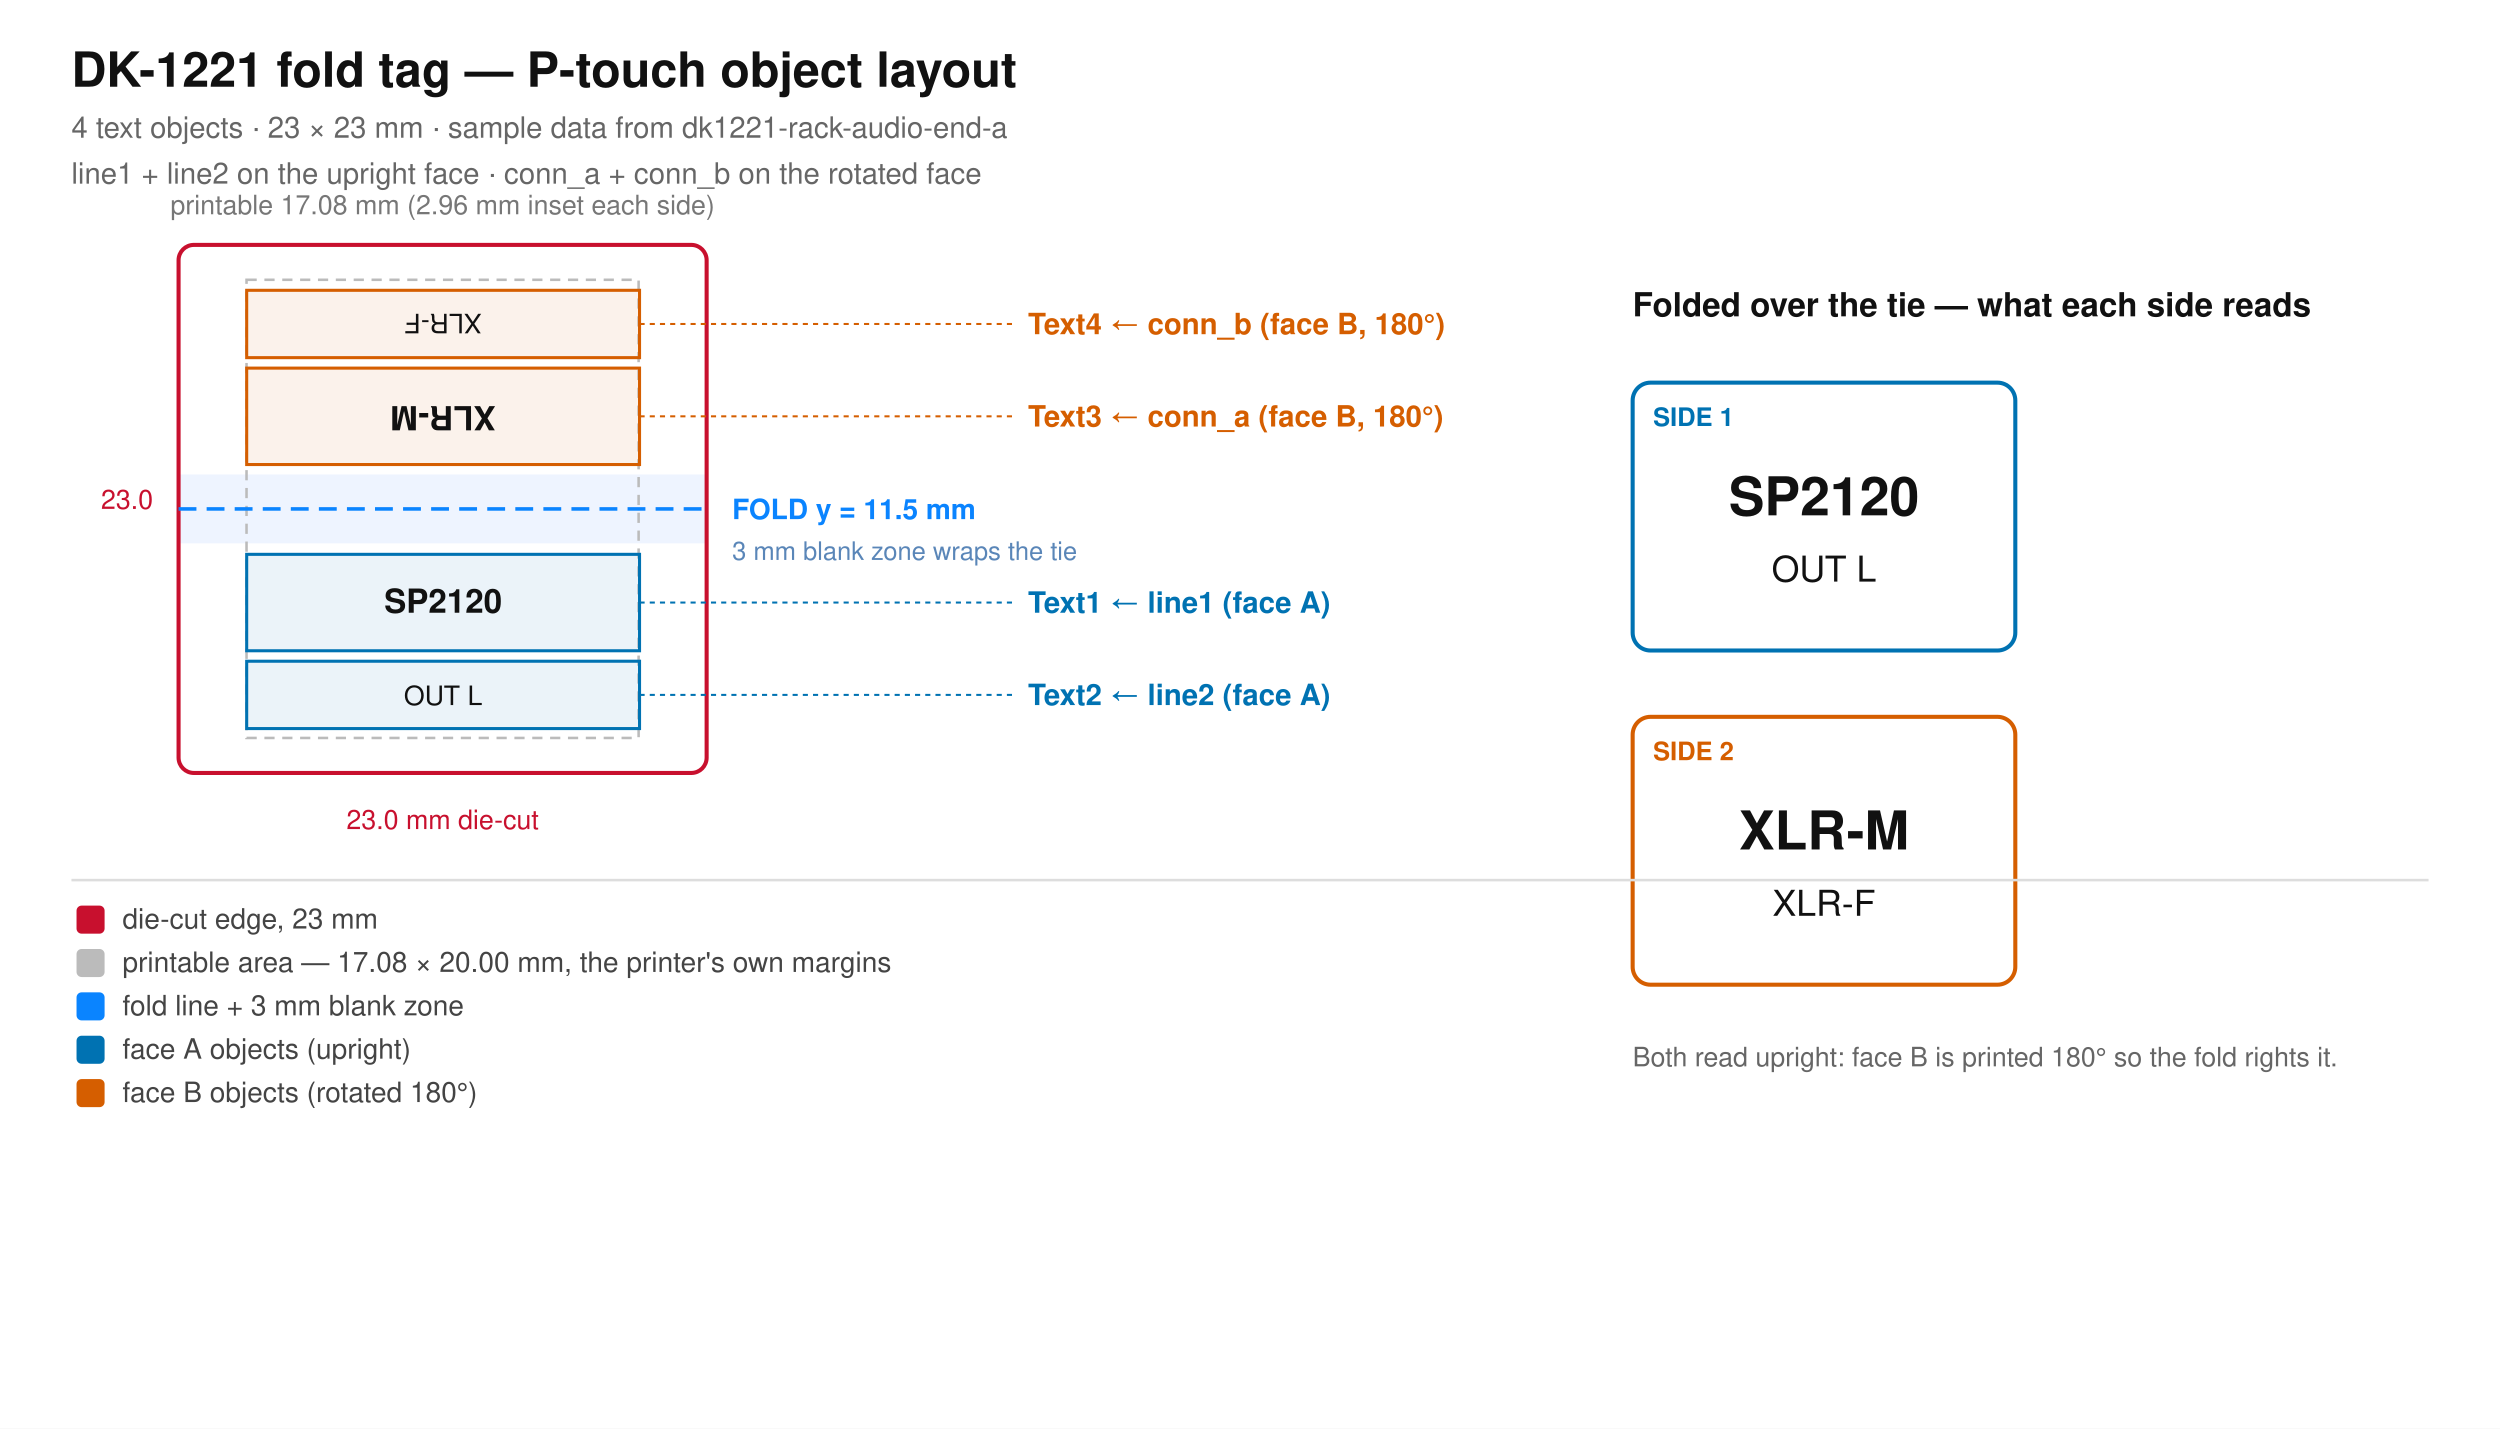
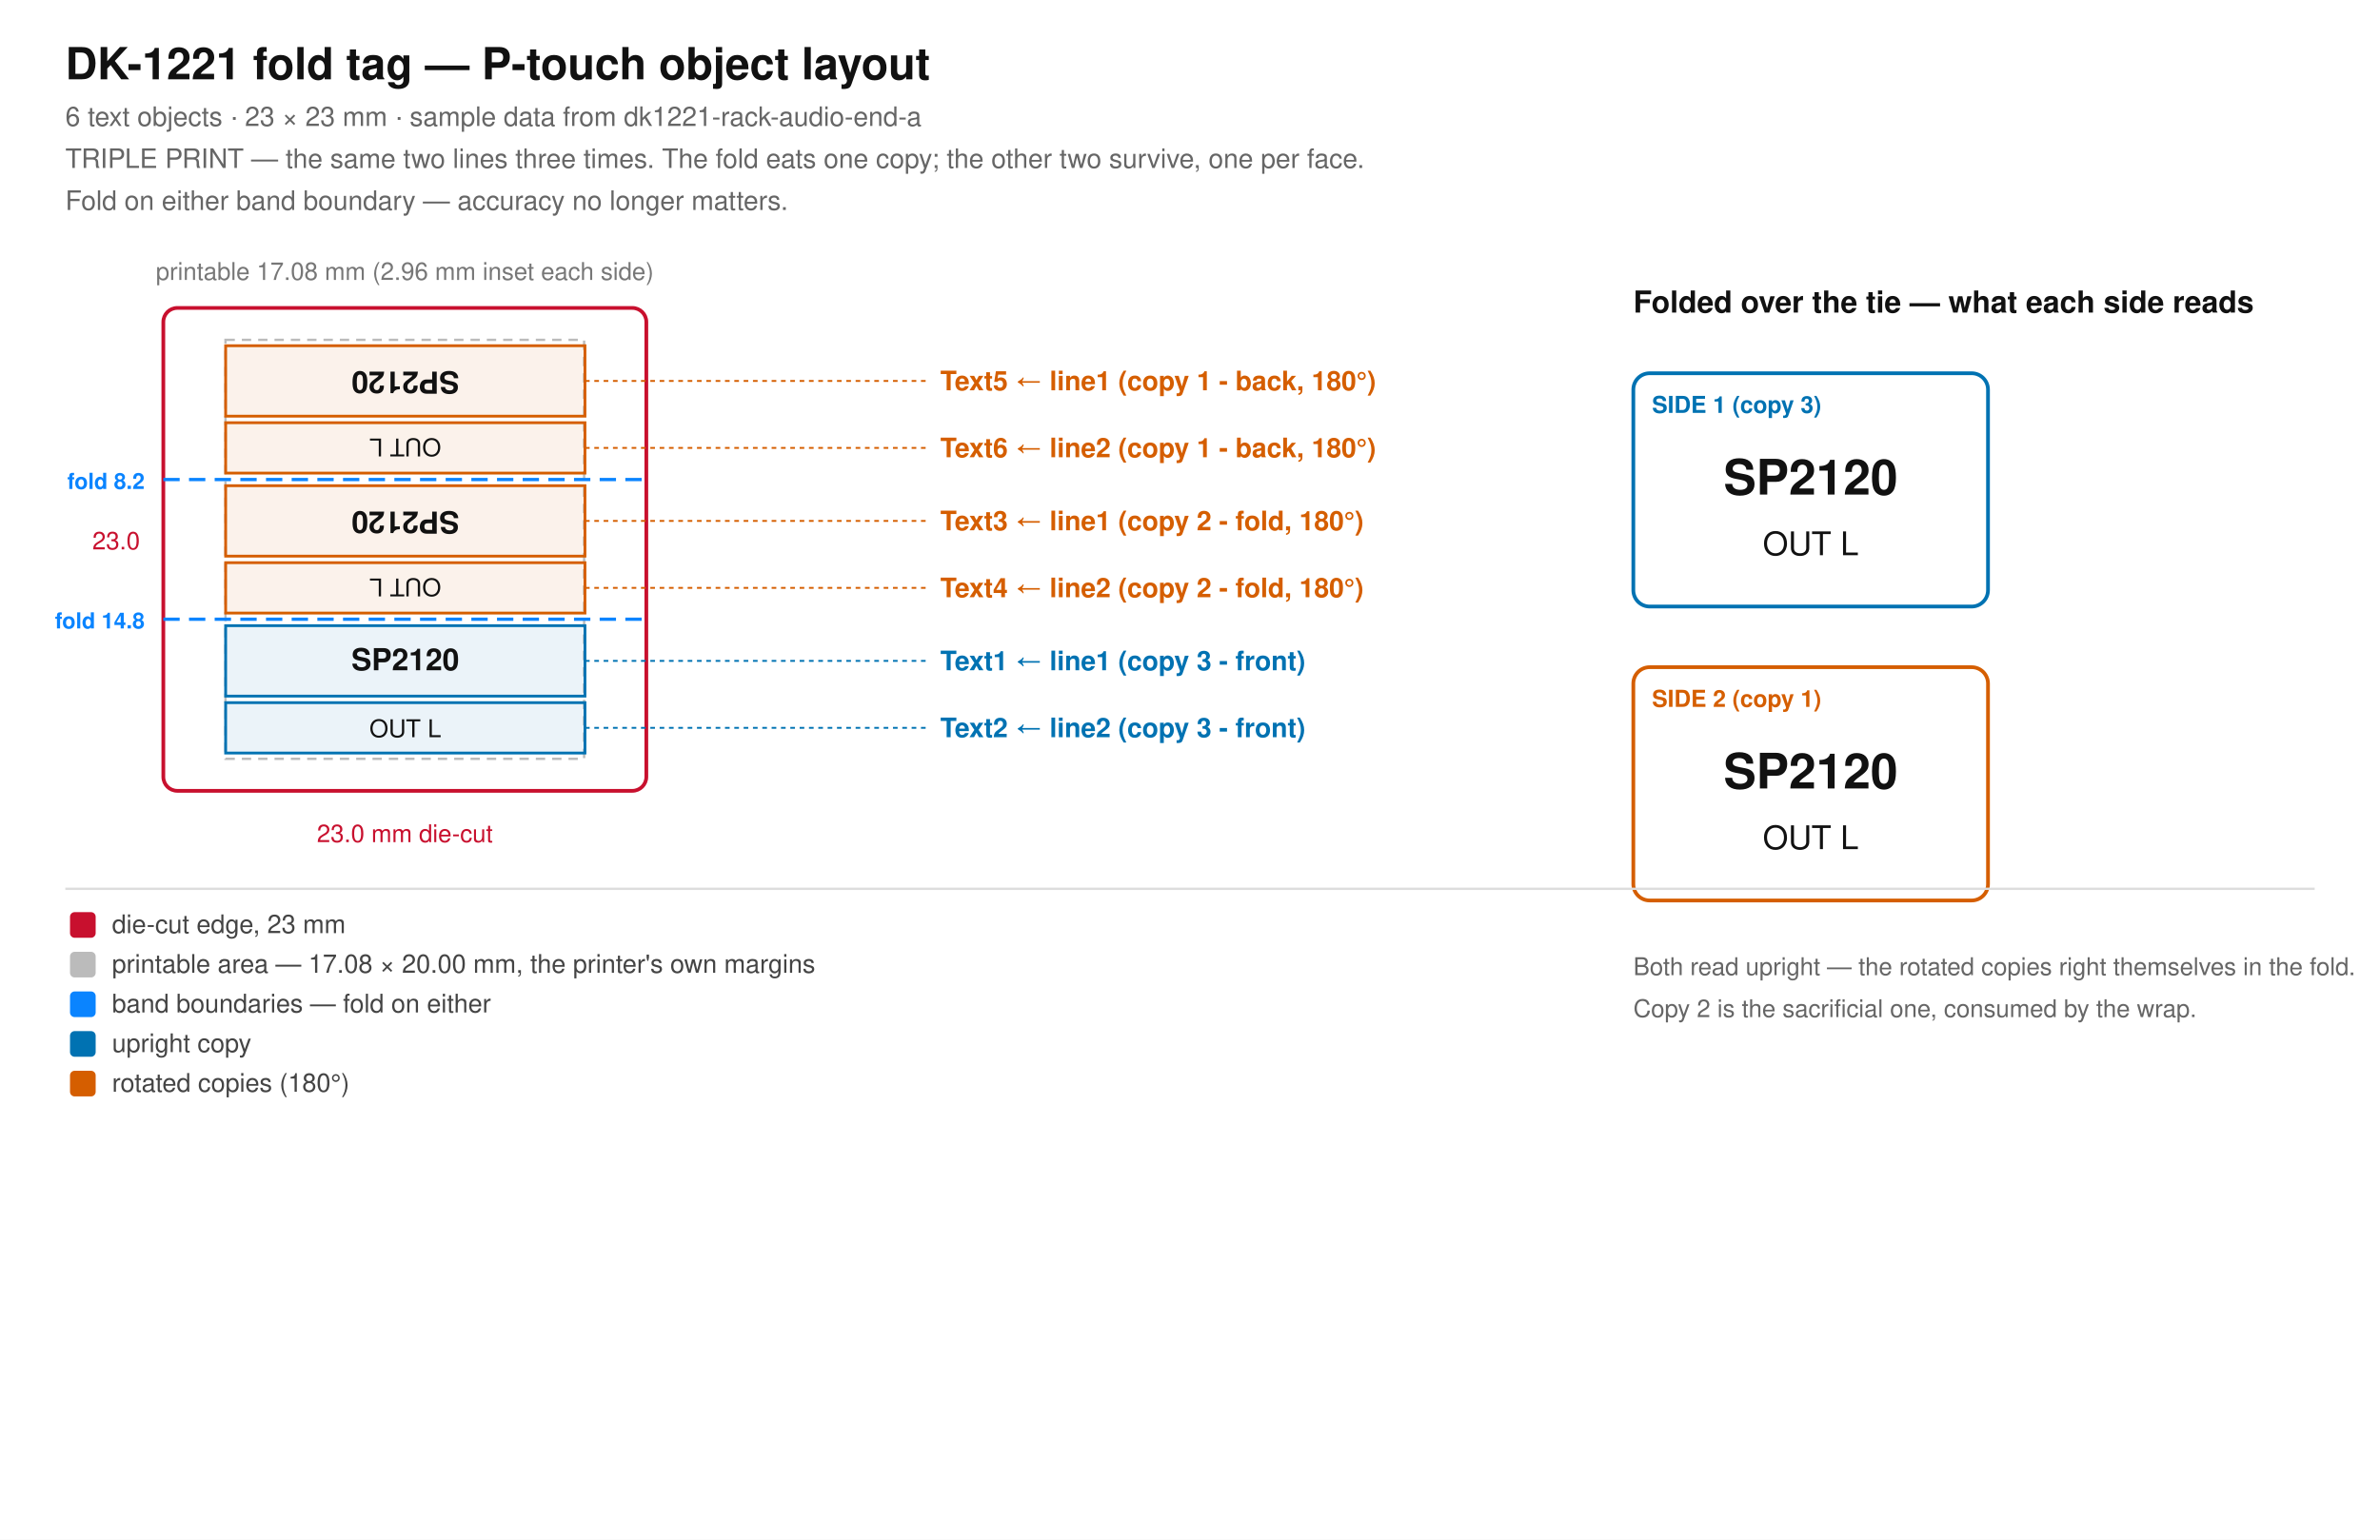
- <svg xmlns="http://www.w3.org/2000/svg" width="980" height="560" viewBox="0 0 980 560">
-   <rect width="980" height="560" fill="#fff" />
+ <svg xmlns="http://www.w3.org/2000/svg" width="1020" height="660" viewBox="0 0 1020 660">
+   <rect width="1020" height="660" fill="#fff" />
  <text x="28.0" y="34.0" font-family="Helvetica, Arial, sans-serif" font-size="19" font-weight="bold" fill="#111" text-anchor="start">DK-1221 fold tag — P-touch object layout</text>
-   <text x="28.0" y="54.0" font-family="Helvetica, Arial, sans-serif" font-size="11.5" font-weight="normal" fill="#666" text-anchor="start">4 text objects · 23 × 23 mm · sample data from dk1221-rack-audio-end-a</text>
-   <text x="28.0" y="72.0" font-family="Helvetica, Arial, sans-serif" font-size="11.5" font-weight="normal" fill="#666" text-anchor="start">line1 + line2 on the upright face · conn_a + conn_b on the rotated face</text>
-   <rect x="70.0" y="186.0" width="207.0" height="27.0" fill="#eef4ff" />
-   <rect x="96.64" y="109.68" width="153.7" height="179.6" fill="none" stroke="#bbb" stroke-width="1" stroke-dasharray="4 3" />
-   <rect x="70.0" y="96.0" width="207.0" height="207.0" fill="none" stroke="#c8102e" stroke-width="1.6" rx="6" />
-   <line x1="70.0" y1="199.5" x2="277.0" y2="199.5" stroke="#0a84ff" stroke-width="1.4" stroke-dasharray="7 4" />
-   <text x="287.0" y="203.5" font-family="Helvetica, Arial, sans-serif" font-size="11" font-weight="bold" fill="#0a84ff" text-anchor="start">FOLD  y = 11.5 mm</text>
-   <text x="287.0" y="219.5" font-family="Helvetica, Arial, sans-serif" font-size="10" font-weight="normal" fill="#5a86b8" text-anchor="start">3 mm blank zone wraps the tie</text>
-   <rect x="96.7" y="217.3" width="154.0" height="37.8" fill="#0072B214" stroke="#0072B2" stroke-width="1.2" />
-   <g transform="rotate(0 173.7 236.2)">
-     <text x="173.7" y="240.2" font-family="Helvetica, Arial, sans-serif" font-size="13" font-weight="bold" fill="#111" text-anchor="middle">SP2120</text>
+   <text x="28.0" y="54.0" font-family="Helvetica, Arial, sans-serif" font-size="11.5" font-weight="normal" fill="#666" text-anchor="start">6 text objects · 23 × 23 mm · sample data from dk1221-rack-audio-end-a</text>
+   <text x="28.0" y="72.0" font-family="Helvetica, Arial, sans-serif" font-size="11.5" font-weight="normal" fill="#666" text-anchor="start">TRIPLE PRINT — the same two lines three times. The fold eats one copy; the other two survive, one per face.</text>
+   <text x="28.0" y="90.0" font-family="Helvetica, Arial, sans-serif" font-size="11.5" font-weight="normal" fill="#666" text-anchor="start">Fold on either band boundary — accuracy no longer matters.</text>
+   <rect x="96.64" y="145.68" width="153.7" height="179.6" fill="none" stroke="#bbb" stroke-width="1" stroke-dasharray="4 3" />
+   <rect x="70.0" y="132.0" width="207.0" height="207.0" fill="none" stroke="#c8102e" stroke-width="1.6" rx="6" />
+   <line x1="70.0" y1="205.56" x2="277.0" y2="205.56" stroke="#0a84ff" stroke-width="1.4" stroke-dasharray="7 4" />
+   <text x="62.0" y="209.6" font-family="Helvetica, Arial, sans-serif" font-size="9.5" font-weight="bold" fill="#0a84ff" text-anchor="end">fold 8.2</text>
+   <line x1="70.0" y1="265.44" x2="277.0" y2="265.44" stroke="#0a84ff" stroke-width="1.4" stroke-dasharray="7 4" />
+   <text x="62.0" y="269.4" font-family="Helvetica, Arial, sans-serif" font-size="9.5" font-weight="bold" fill="#0a84ff" text-anchor="end">fold 14.8</text>
+   <rect x="96.7" y="268.2" width="154.0" height="30.2" fill="#0072B214" stroke="#0072B2" stroke-width="1.2" />
+   <g transform="rotate(0 173.7 283.3)">
+     <text x="173.7" y="287.3" font-family="Helvetica, Arial, sans-serif" font-size="13" font-weight="bold" fill="#111" text-anchor="middle">SP2120</text>
  </g>
-   <line x1="250.7" y1="236.2" x2="397.0" y2="236.2" stroke="#0072B2" stroke-width="0.8" stroke-dasharray="2 2" />
-   <text x="403.0" y="240.2" font-family="Helvetica, Arial, sans-serif" font-size="11.5" font-weight="bold" fill="#0072B2" text-anchor="start">Text1  ←  line1   (face A)</text>
-   <rect x="96.7" y="259.2" width="154.0" height="26.4" fill="#0072B214" stroke="#0072B2" stroke-width="1.2" />
-   <g transform="rotate(0 173.7 272.4)">
-     <text x="173.7" y="276.4" font-family="Helvetica, Arial, sans-serif" font-size="10.5" font-weight="normal" fill="#111" text-anchor="middle">OUT L</text>
+   <line x1="250.7" y1="283.3" x2="397.0" y2="283.3" stroke="#0072B2" stroke-width="0.8" stroke-dasharray="2 2" />
+   <text x="403.0" y="287.3" font-family="Helvetica, Arial, sans-serif" font-size="11.5" font-weight="bold" fill="#0072B2" text-anchor="start">Text1  ←  line1   (copy 3 - front)</text>
+   <rect x="96.7" y="301.2" width="154.0" height="21.6" fill="#0072B214" stroke="#0072B2" stroke-width="1.2" />
+   <g transform="rotate(0 173.7 312.0)">
+     <text x="173.7" y="316.0" font-family="Helvetica, Arial, sans-serif" font-size="10.5" font-weight="normal" fill="#111" text-anchor="middle">OUT L</text>
  </g>
-   <line x1="250.7" y1="272.4" x2="397.0" y2="272.4" stroke="#0072B2" stroke-width="0.8" stroke-dasharray="2 2" />
-   <text x="403.0" y="276.4" font-family="Helvetica, Arial, sans-serif" font-size="11.5" font-weight="bold" fill="#0072B2" text-anchor="start">Text2  ←  line2   (face A)</text>
-   <rect x="96.7" y="144.3" width="154.0" height="37.8" fill="#D55E0014" stroke="#D55E00" stroke-width="1.2" />
-   <g transform="rotate(180 173.7 163.2)">
-     <text x="173.7" y="167.2" font-family="Helvetica, Arial, sans-serif" font-size="13" font-weight="bold" fill="#111" text-anchor="middle">XLR-M</text>
+   <line x1="250.7" y1="312.0" x2="397.0" y2="312.0" stroke="#0072B2" stroke-width="0.8" stroke-dasharray="2 2" />
+   <text x="403.0" y="316.0" font-family="Helvetica, Arial, sans-serif" font-size="11.5" font-weight="bold" fill="#0072B2" text-anchor="start">Text2  ←  line2   (copy 3 - front)</text>
+   <rect x="96.7" y="208.2" width="154.0" height="30.2" fill="#D55E0014" stroke="#D55E00" stroke-width="1.2" />
+   <g transform="rotate(180 173.7 223.3)">
+     <text x="173.7" y="227.3" font-family="Helvetica, Arial, sans-serif" font-size="13" font-weight="bold" fill="#111" text-anchor="middle">SP2120</text>
  </g>
-   <line x1="250.7" y1="163.2" x2="397.0" y2="163.2" stroke="#D55E00" stroke-width="0.8" stroke-dasharray="2 2" />
-   <text x="403.0" y="167.2" font-family="Helvetica, Arial, sans-serif" font-size="11.5" font-weight="bold" fill="#D55E00" text-anchor="start">Text3  ←  conn_a   (face B, 180°)</text>
-   <rect x="96.7" y="113.8" width="154.0" height="26.4" fill="#D55E0014" stroke="#D55E00" stroke-width="1.2" />
-   <g transform="rotate(180 173.7 127.0)">
-     <text x="173.7" y="131.0" font-family="Helvetica, Arial, sans-serif" font-size="10.5" font-weight="normal" fill="#111" text-anchor="middle">XLR-F</text>
+   <line x1="250.7" y1="223.3" x2="397.0" y2="223.3" stroke="#D55E00" stroke-width="0.8" stroke-dasharray="2 2" />
+   <text x="403.0" y="227.3" font-family="Helvetica, Arial, sans-serif" font-size="11.5" font-weight="bold" fill="#D55E00" text-anchor="start">Text3  ←  line1   (copy 2 - fold, 180°)</text>
+   <rect x="96.7" y="241.2" width="154.0" height="21.6" fill="#D55E0014" stroke="#D55E00" stroke-width="1.2" />
+   <g transform="rotate(180 173.7 252.0)">
+     <text x="173.7" y="256.0" font-family="Helvetica, Arial, sans-serif" font-size="10.5" font-weight="normal" fill="#111" text-anchor="middle">OUT L</text>
  </g>
-   <line x1="250.7" y1="127.0" x2="397.0" y2="127.0" stroke="#D55E00" stroke-width="0.8" stroke-dasharray="2 2" />
-   <text x="403.0" y="131.0" font-family="Helvetica, Arial, sans-serif" font-size="11.5" font-weight="bold" fill="#D55E00" text-anchor="start">Text4  ←  conn_b   (face B, 180°)</text>
-   <text x="173.5" y="325.0" font-family="Helvetica, Arial, sans-serif" font-size="10.5" font-weight="normal" fill="#c8102e" text-anchor="middle">23.0 mm die-cut</text>
-   <text x="60.0" y="199.5" font-family="Helvetica, Arial, sans-serif" font-size="10.5" font-weight="normal" fill="#c8102e" text-anchor="end">23.0</text>
-   <text x="173.5" y="84.0" font-family="Helvetica, Arial, sans-serif" font-size="10.5" font-weight="normal" fill="#777" text-anchor="middle">printable 17.08 mm  (2.96 mm inset each side)</text>
-   <text x="640.0" y="124.0" font-family="Helvetica, Arial, sans-serif" font-size="13" font-weight="bold" fill="#111" text-anchor="start">Folded over the tie — what each side reads</text>
-   <rect x="640" y="150" width="150" height="105" fill="#fff" stroke="#0072B2" stroke-width="1.6" rx="7" />
-   <text x="648.0" y="167.0" font-family="Helvetica, Arial, sans-serif" font-size="10" font-weight="bold" fill="#0072B2" text-anchor="start">SIDE 1</text>
-   <text x="715.0" y="202.0" font-family="Helvetica, Arial, sans-serif" font-size="21" font-weight="bold" fill="#111" text-anchor="middle">SP2120</text>
-   <text x="715.0" y="228.0" font-family="Helvetica, Arial, sans-serif" font-size="14" font-weight="normal" fill="#111" text-anchor="middle">OUT L</text>
-   <rect x="640" y="281" width="150" height="105" fill="#fff" stroke="#D55E00" stroke-width="1.6" rx="7" />
-   <text x="648.0" y="298.0" font-family="Helvetica, Arial, sans-serif" font-size="10" font-weight="bold" fill="#D55E00" text-anchor="start">SIDE 2</text>
-   <text x="715.0" y="333.0" font-family="Helvetica, Arial, sans-serif" font-size="21" font-weight="bold" fill="#111" text-anchor="middle">XLR-M</text>
-   <text x="715.0" y="359.0" font-family="Helvetica, Arial, sans-serif" font-size="14" font-weight="normal" fill="#111" text-anchor="middle">XLR-F</text>
-   <text x="640.0" y="418.0" font-family="Helvetica, Arial, sans-serif" font-size="10.5" font-weight="normal" fill="#666" text-anchor="start">Both read upright: face B is printed 180° so the fold rights it.</text>
-   <line x1="28" y1="345.0" x2="952" y2="345.0" stroke="#ddd" />
-   <rect x="30" y="355.0" width="11" height="11" fill="#c8102e" rx="2" />
-   <text x="48.0" y="364.0" font-family="Helvetica, Arial, sans-serif" font-size="11" font-weight="normal" fill="#444" text-anchor="start">die-cut edge, 23 mm</text>
-   <rect x="30" y="372.0" width="11" height="11" fill="#bbb" rx="2" />
-   <text x="48.0" y="381.0" font-family="Helvetica, Arial, sans-serif" font-size="11" font-weight="normal" fill="#444" text-anchor="start">printable area — 17.08 × 20.00 mm, the printer's own margins</text>
-   <rect x="30" y="389.0" width="11" height="11" fill="#0a84ff" rx="2" />
-   <text x="48.0" y="398.0" font-family="Helvetica, Arial, sans-serif" font-size="11" font-weight="normal" fill="#444" text-anchor="start">fold line + 3 mm blank zone</text>
-   <rect x="30" y="406.0" width="11" height="11" fill="#0072B2" rx="2" />
-   <text x="48.0" y="415.0" font-family="Helvetica, Arial, sans-serif" font-size="11" font-weight="normal" fill="#444" text-anchor="start">face A objects (upright)</text>
-   <rect x="30" y="423.0" width="11" height="11" fill="#D55E00" rx="2" />
-   <text x="48.0" y="432.0" font-family="Helvetica, Arial, sans-serif" font-size="11" font-weight="normal" fill="#444" text-anchor="start">face B objects (rotated 180°)</text>
+   <line x1="250.7" y1="252.0" x2="397.0" y2="252.0" stroke="#D55E00" stroke-width="0.8" stroke-dasharray="2 2" />
+   <text x="403.0" y="256.0" font-family="Helvetica, Arial, sans-serif" font-size="11.5" font-weight="bold" fill="#D55E00" text-anchor="start">Text4  ←  line2   (copy 2 - fold, 180°)</text>
+   <rect x="96.7" y="148.2" width="154.0" height="30.2" fill="#D55E0014" stroke="#D55E00" stroke-width="1.2" />
+   <g transform="rotate(180 173.7 163.3)">
+     <text x="173.7" y="167.3" font-family="Helvetica, Arial, sans-serif" font-size="13" font-weight="bold" fill="#111" text-anchor="middle">SP2120</text>
+   </g>
+   <line x1="250.7" y1="163.3" x2="397.0" y2="163.3" stroke="#D55E00" stroke-width="0.8" stroke-dasharray="2 2" />
+   <text x="403.0" y="167.3" font-family="Helvetica, Arial, sans-serif" font-size="11.5" font-weight="bold" fill="#D55E00" text-anchor="start">Text5  ←  line1   (copy 1 - back, 180°)</text>
+   <rect x="96.7" y="181.2" width="154.0" height="21.6" fill="#D55E0014" stroke="#D55E00" stroke-width="1.2" />
+   <g transform="rotate(180 173.7 192.0)">
+     <text x="173.7" y="196.0" font-family="Helvetica, Arial, sans-serif" font-size="10.5" font-weight="normal" fill="#111" text-anchor="middle">OUT L</text>
+   </g>
+   <line x1="250.7" y1="192.0" x2="397.0" y2="192.0" stroke="#D55E00" stroke-width="0.8" stroke-dasharray="2 2" />
+   <text x="403.0" y="196.0" font-family="Helvetica, Arial, sans-serif" font-size="11.5" font-weight="bold" fill="#D55E00" text-anchor="start">Text6  ←  line2   (copy 1 - back, 180°)</text>
+   <text x="173.5" y="361.0" font-family="Helvetica, Arial, sans-serif" font-size="10.5" font-weight="normal" fill="#c8102e" text-anchor="middle">23.0 mm die-cut</text>
+   <text x="60.0" y="235.5" font-family="Helvetica, Arial, sans-serif" font-size="10.5" font-weight="normal" fill="#c8102e" text-anchor="end">23.0</text>
+   <text x="173.5" y="120.0" font-family="Helvetica, Arial, sans-serif" font-size="10.5" font-weight="normal" fill="#777" text-anchor="middle">printable 17.08 mm  (2.96 mm inset each side)</text>
+   <text x="700.0" y="134.0" font-family="Helvetica, Arial, sans-serif" font-size="13" font-weight="bold" fill="#111" text-anchor="start">Folded over the tie — what each side reads</text>
+   <rect x="700" y="160" width="152" height="100" fill="#fff" stroke="#0072B2" stroke-width="1.6" rx="7" />
+   <text x="708.0" y="177.0" font-family="Helvetica, Arial, sans-serif" font-size="10" font-weight="bold" fill="#0072B2" text-anchor="start">SIDE 1  (copy 3)</text>
+   <text x="776.0" y="212.0" font-family="Helvetica, Arial, sans-serif" font-size="21" font-weight="bold" fill="#111" text-anchor="middle">SP2120</text>
+   <text x="776.0" y="238.0" font-family="Helvetica, Arial, sans-serif" font-size="14" font-weight="normal" fill="#111" text-anchor="middle">OUT L</text>
+   <rect x="700" y="286" width="152" height="100" fill="#fff" stroke="#D55E00" stroke-width="1.6" rx="7" />
+   <text x="708.0" y="303.0" font-family="Helvetica, Arial, sans-serif" font-size="10" font-weight="bold" fill="#D55E00" text-anchor="start">SIDE 2  (copy 1)</text>
+   <text x="776.0" y="338.0" font-family="Helvetica, Arial, sans-serif" font-size="21" font-weight="bold" fill="#111" text-anchor="middle">SP2120</text>
+   <text x="776.0" y="364.0" font-family="Helvetica, Arial, sans-serif" font-size="14" font-weight="normal" fill="#111" text-anchor="middle">OUT L</text>
+   <text x="700.0" y="418.0" font-family="Helvetica, Arial, sans-serif" font-size="10.5" font-weight="normal" fill="#666" text-anchor="start">Both read upright — the rotated copies right themselves in the fold.</text>
+   <text x="700.0" y="436.0" font-family="Helvetica, Arial, sans-serif" font-size="10.5" font-weight="normal" fill="#666" text-anchor="start">Copy 2 is the sacrificial one, consumed by the wrap.</text>
+   <line x1="28" y1="381.0" x2="992" y2="381.0" stroke="#ddd" />
+   <rect x="30" y="391.0" width="11" height="11" fill="#c8102e" rx="2" />
+   <text x="48.0" y="400.0" font-family="Helvetica, Arial, sans-serif" font-size="11" font-weight="normal" fill="#444" text-anchor="start">die-cut edge, 23 mm</text>
+   <rect x="30" y="408.0" width="11" height="11" fill="#bbb" rx="2" />
+   <text x="48.0" y="417.0" font-family="Helvetica, Arial, sans-serif" font-size="11" font-weight="normal" fill="#444" text-anchor="start">printable area — 17.08 × 20.00 mm, the printer's own margins</text>
+   <rect x="30" y="425.0" width="11" height="11" fill="#0a84ff" rx="2" />
+   <text x="48.0" y="434.0" font-family="Helvetica, Arial, sans-serif" font-size="11" font-weight="normal" fill="#444" text-anchor="start">band boundaries — fold on either</text>
+   <rect x="30" y="442.0" width="11" height="11" fill="#0072B2" rx="2" />
+   <text x="48.0" y="451.0" font-family="Helvetica, Arial, sans-serif" font-size="11" font-weight="normal" fill="#444" text-anchor="start">upright copy</text>
+   <rect x="30" y="459.0" width="11" height="11" fill="#D55E00" rx="2" />
+   <text x="48.0" y="468.0" font-family="Helvetica, Arial, sans-serif" font-size="11" font-weight="normal" fill="#444" text-anchor="start">rotated copies (180°)</text>
</svg>
